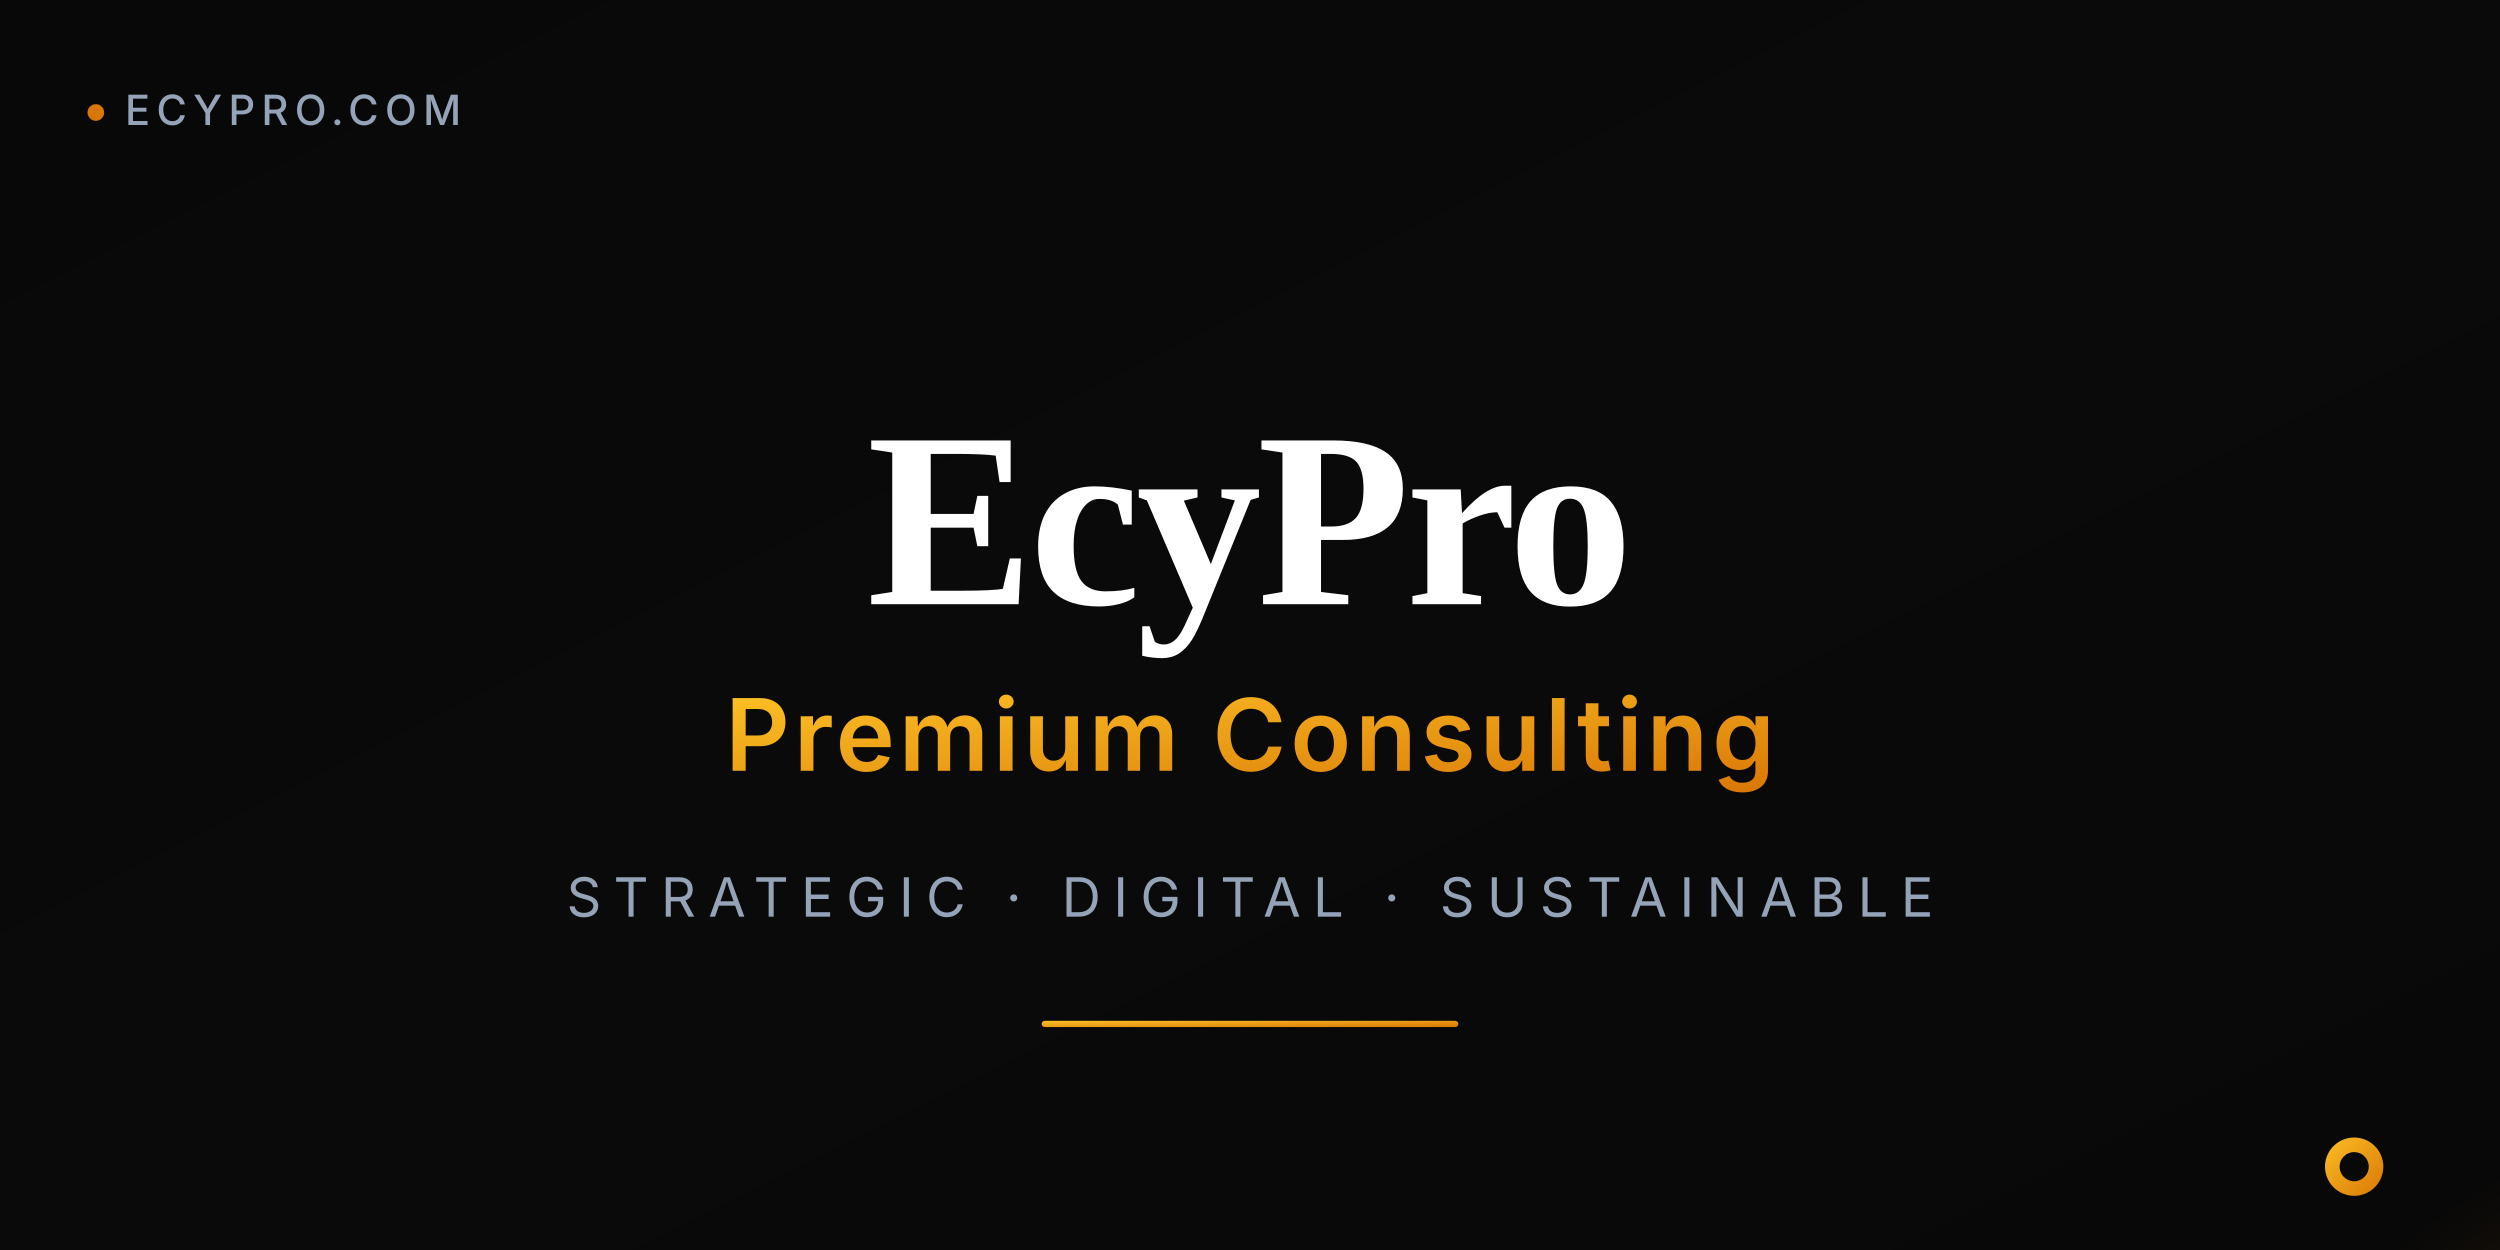
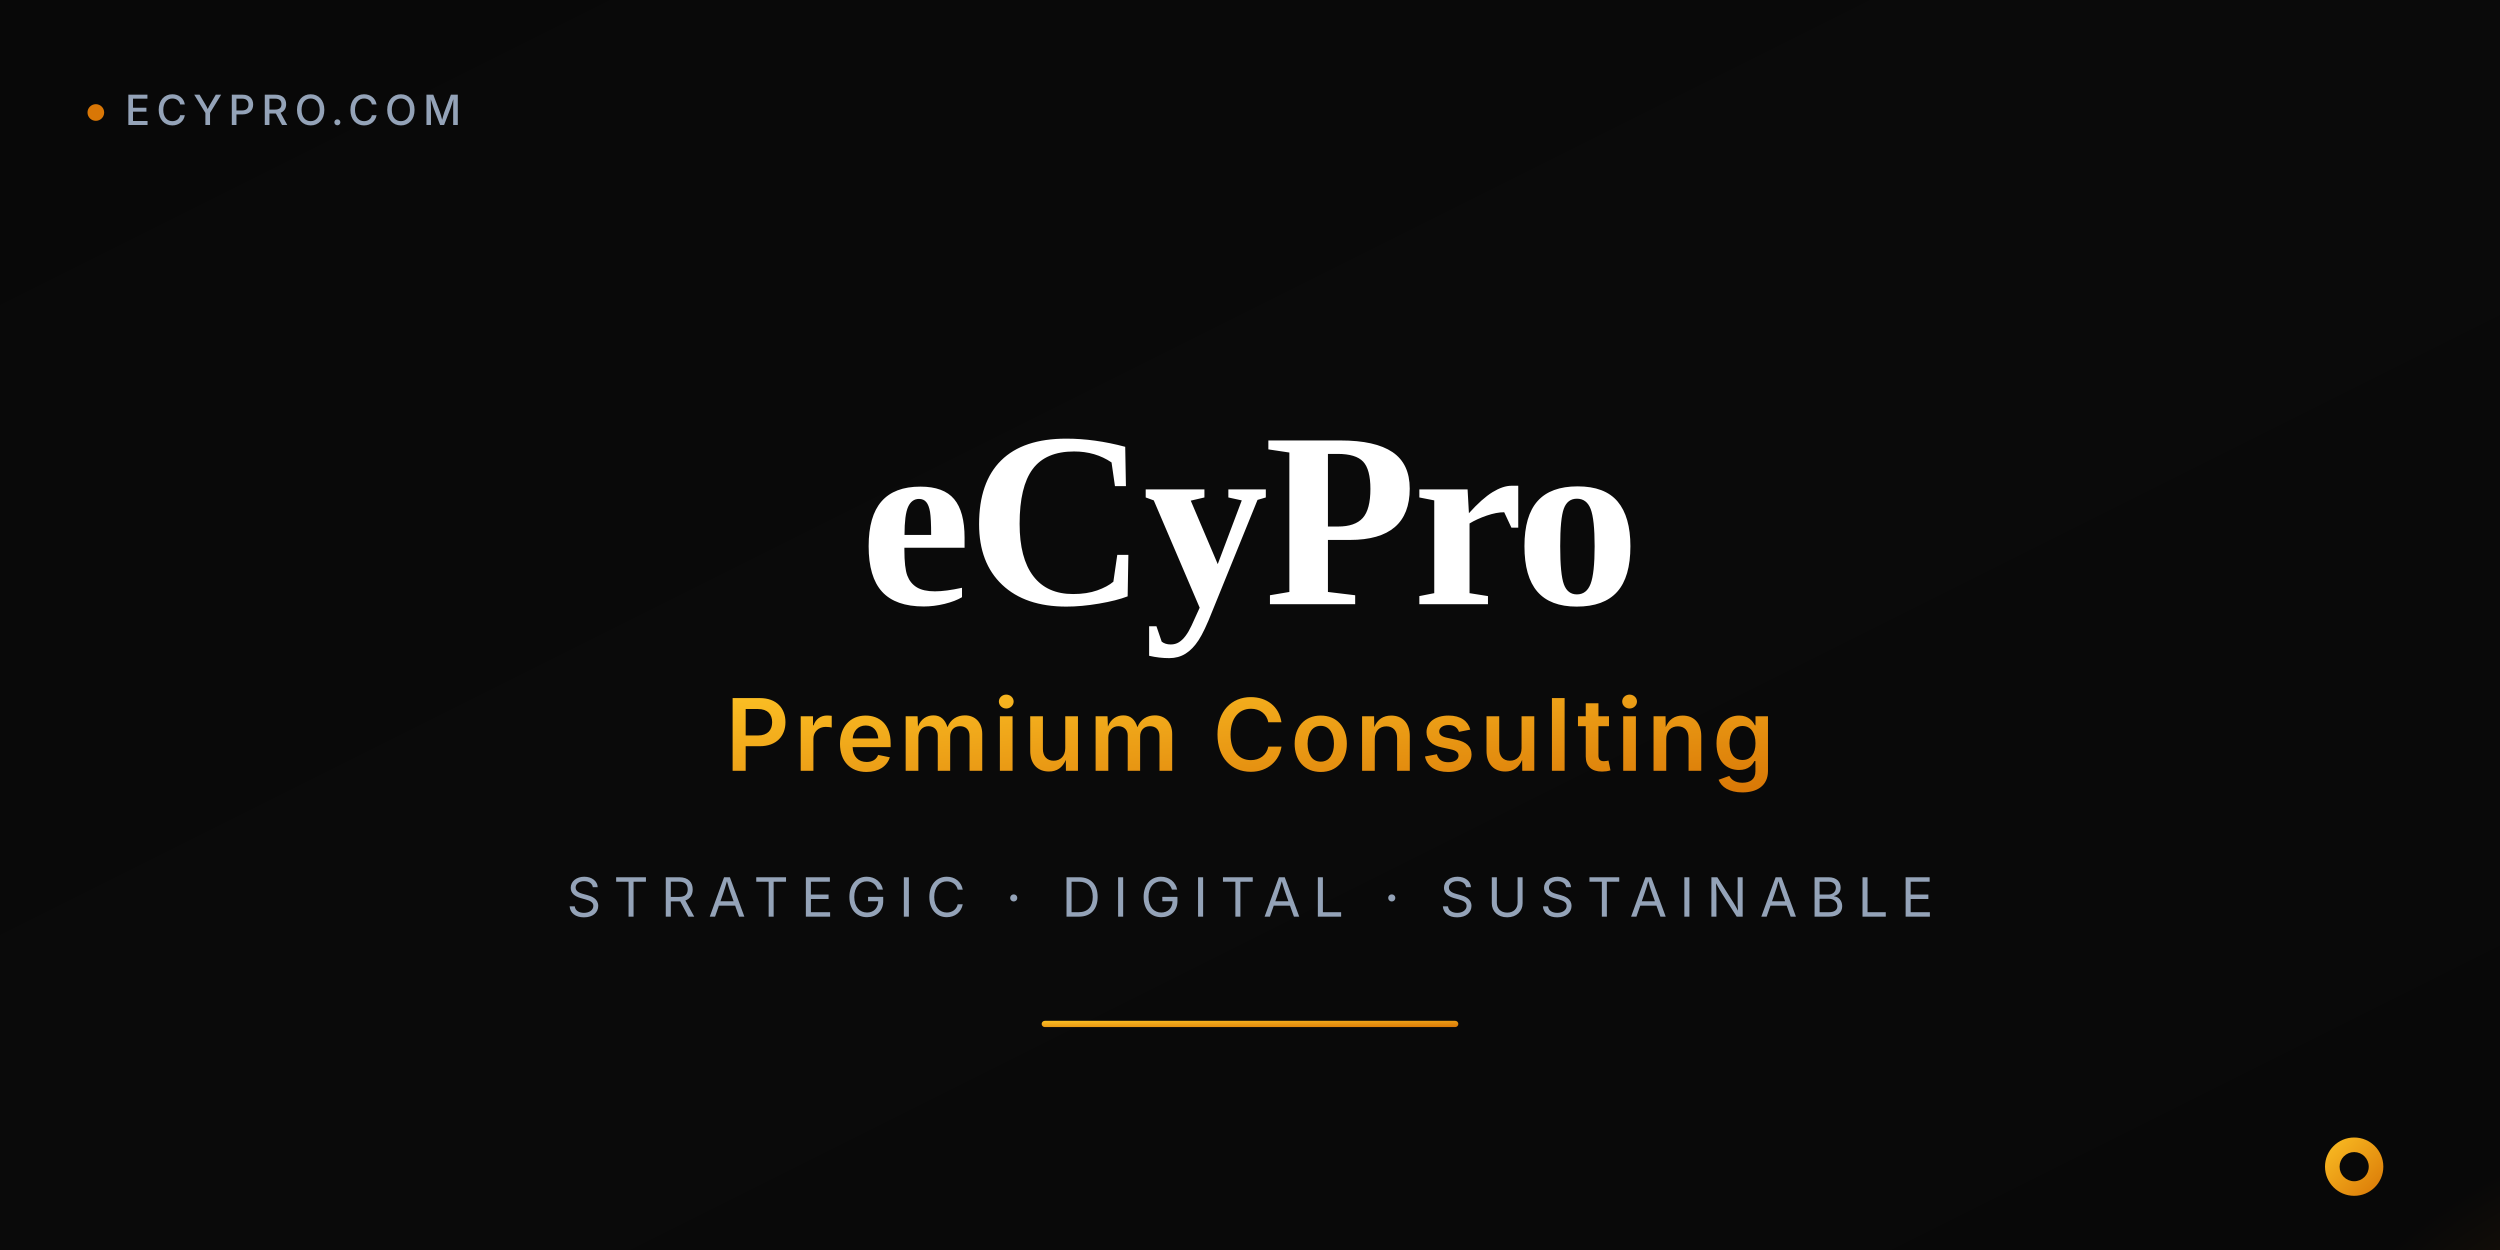
<svg xmlns="http://www.w3.org/2000/svg" width="1200" height="600" viewBox="0 0 1200 600">
  <defs>
    <linearGradient id="bg-glow" x1="0%" y1="0%" x2="100%" y2="100%">
      <stop offset="0%" stop-color="#080808" />
      <stop offset="50%" stop-color="#0a0a0a" />
      <stop offset="100%" stop-color="#080808" />
    </linearGradient>
    <linearGradient id="amber-gradient" x1="0%" y1="0%" x2="100%" y2="100%">
      <stop offset="0%" stop-color="#fbbf24" />
      <stop offset="100%" stop-color="#d97706" />
    </linearGradient>
    <radialGradient id="corner-glow" cx="100%" cy="100%" r="50%">
      <stop offset="0%" stop-color="#d97706" stop-opacity="0.35" />
      <stop offset="100%" stop-color="#d97706" stop-opacity="0" />
    </radialGradient>
  </defs>
  <rect width="1200" height="600" fill="url(#bg-glow)" />
  <circle cx="1050" cy="530" r="280" fill="url(#corner-glow)" />
  <text x="60" y="60" font-family="system-ui, -apple-system, sans-serif" font-size="20" fill="#94a3b8" font-weight="500" letter-spacing="3">ECYPRO.COM</text>
  <circle cx="46" cy="54" r="4" fill="#d97706" />
-   <text x="600" y="290" font-family="Georgia, 'Times New Roman', serif" font-size="120" font-weight="700" fill="#ffffff" text-anchor="middle" letter-spacing="-2">EcyPro</text>
+   <text x="600" y="290" font-family="Georgia, 'Times New Roman', serif" font-size="120" font-weight="700" fill="#ffffff" text-anchor="middle" letter-spacing="-2">eCyPro</text>
  <text x="600" y="370" font-family="system-ui, -apple-system, sans-serif" font-size="48" font-weight="600" fill="url(#amber-gradient)" text-anchor="middle" letter-spacing="2">Premium Consulting</text>
  <text x="600" y="440" font-family="system-ui, -apple-system, sans-serif" font-size="26" fill="#94a3b8" text-anchor="middle" letter-spacing="6">STRATEGIC · DIGITAL · SUSTAINABLE</text>
  <rect x="500" y="490" width="200" height="3" fill="url(#amber-gradient)" rx="1.5" />
  <circle cx="1130" cy="560" r="14" fill="url(#amber-gradient)" />
  <circle cx="1130" cy="560" r="7" fill="#080808" />
</svg>
